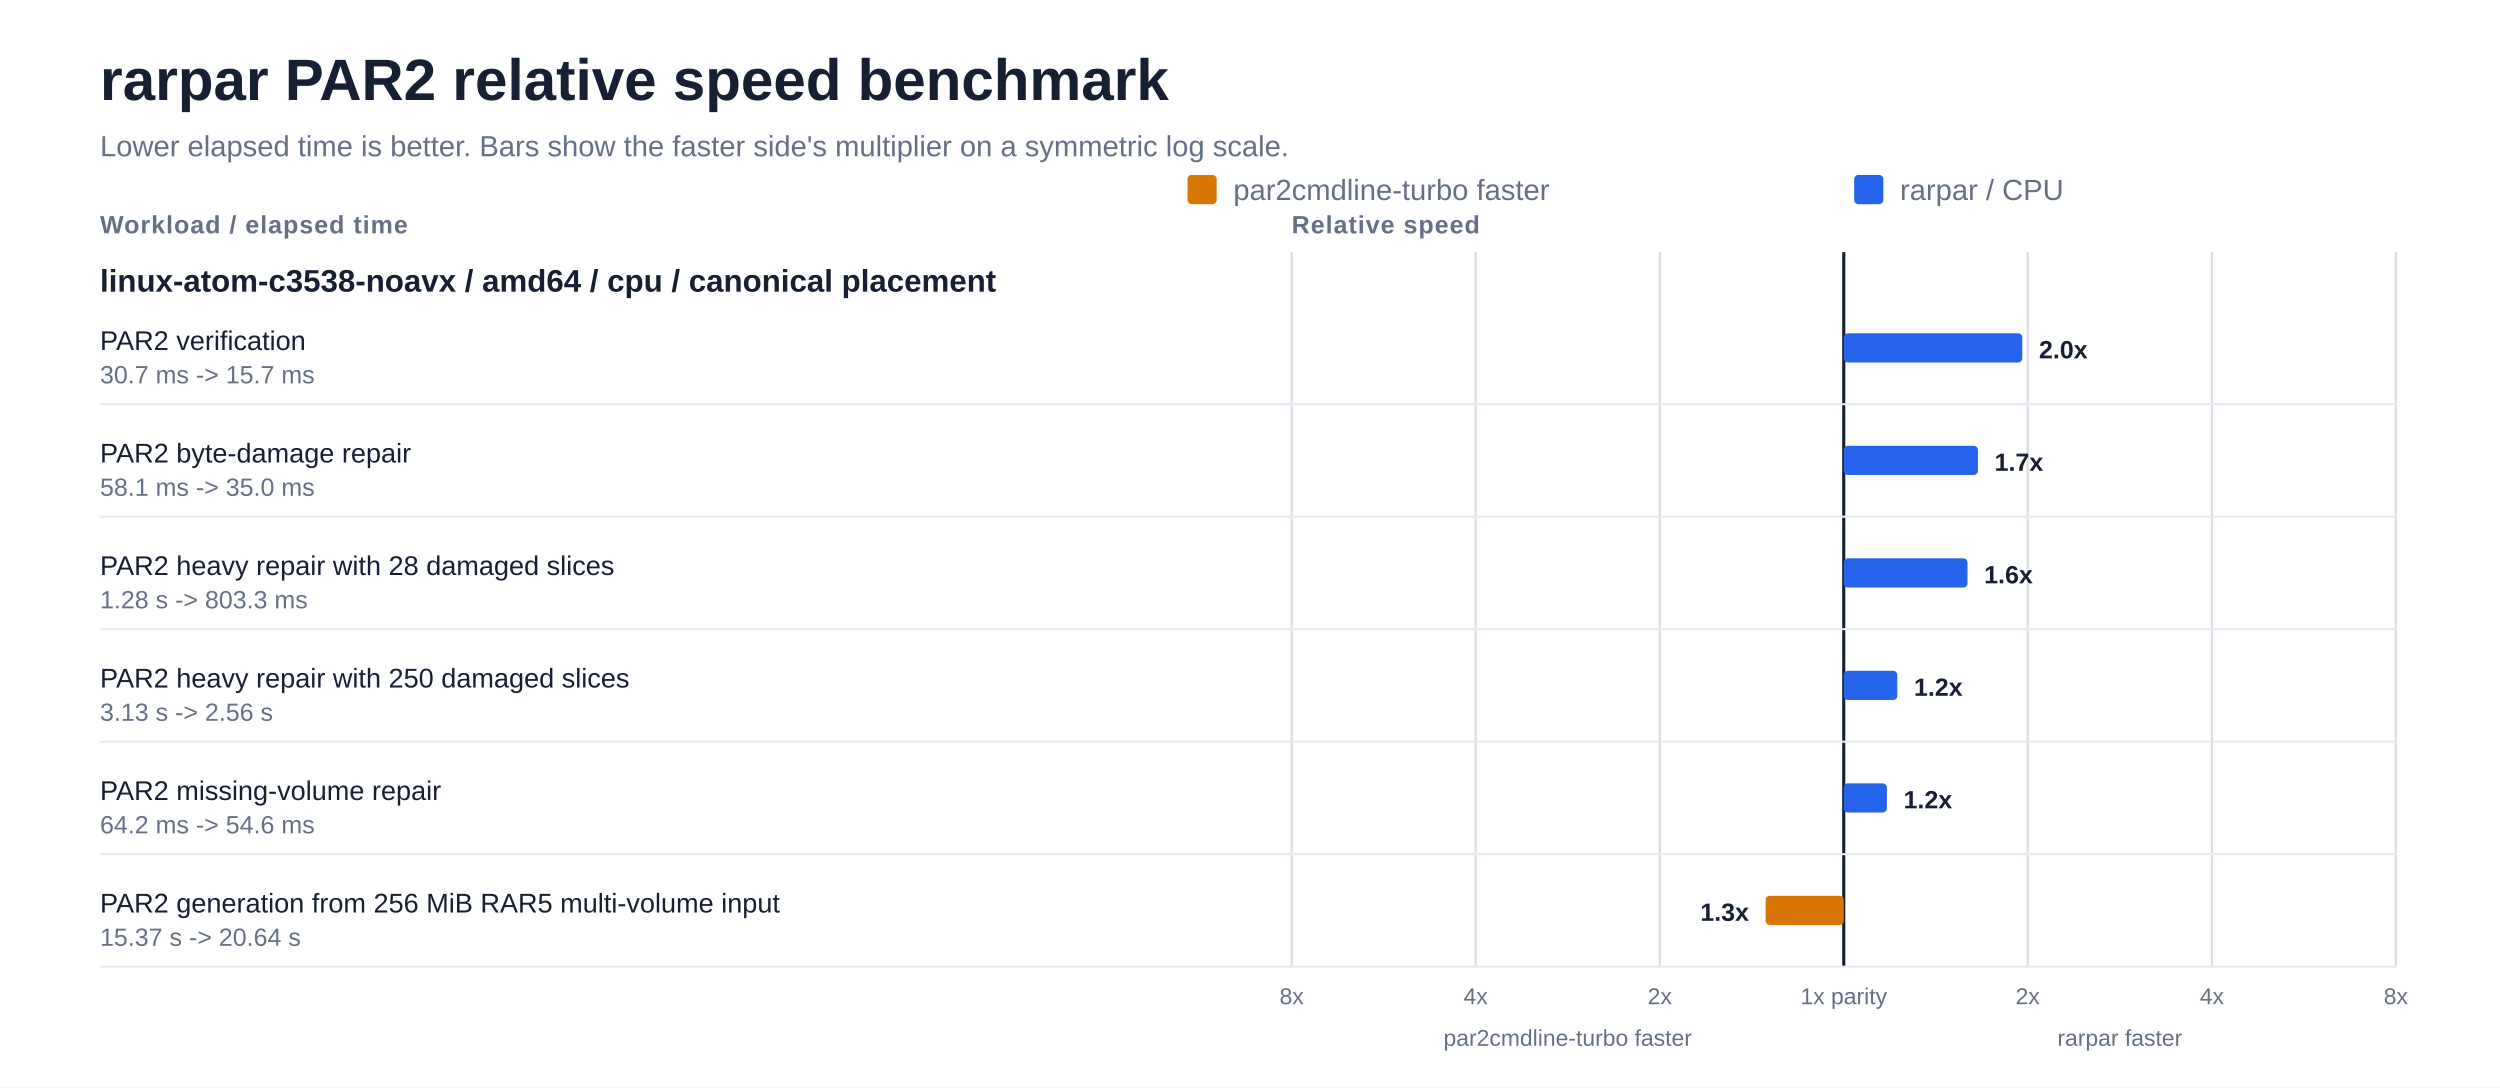
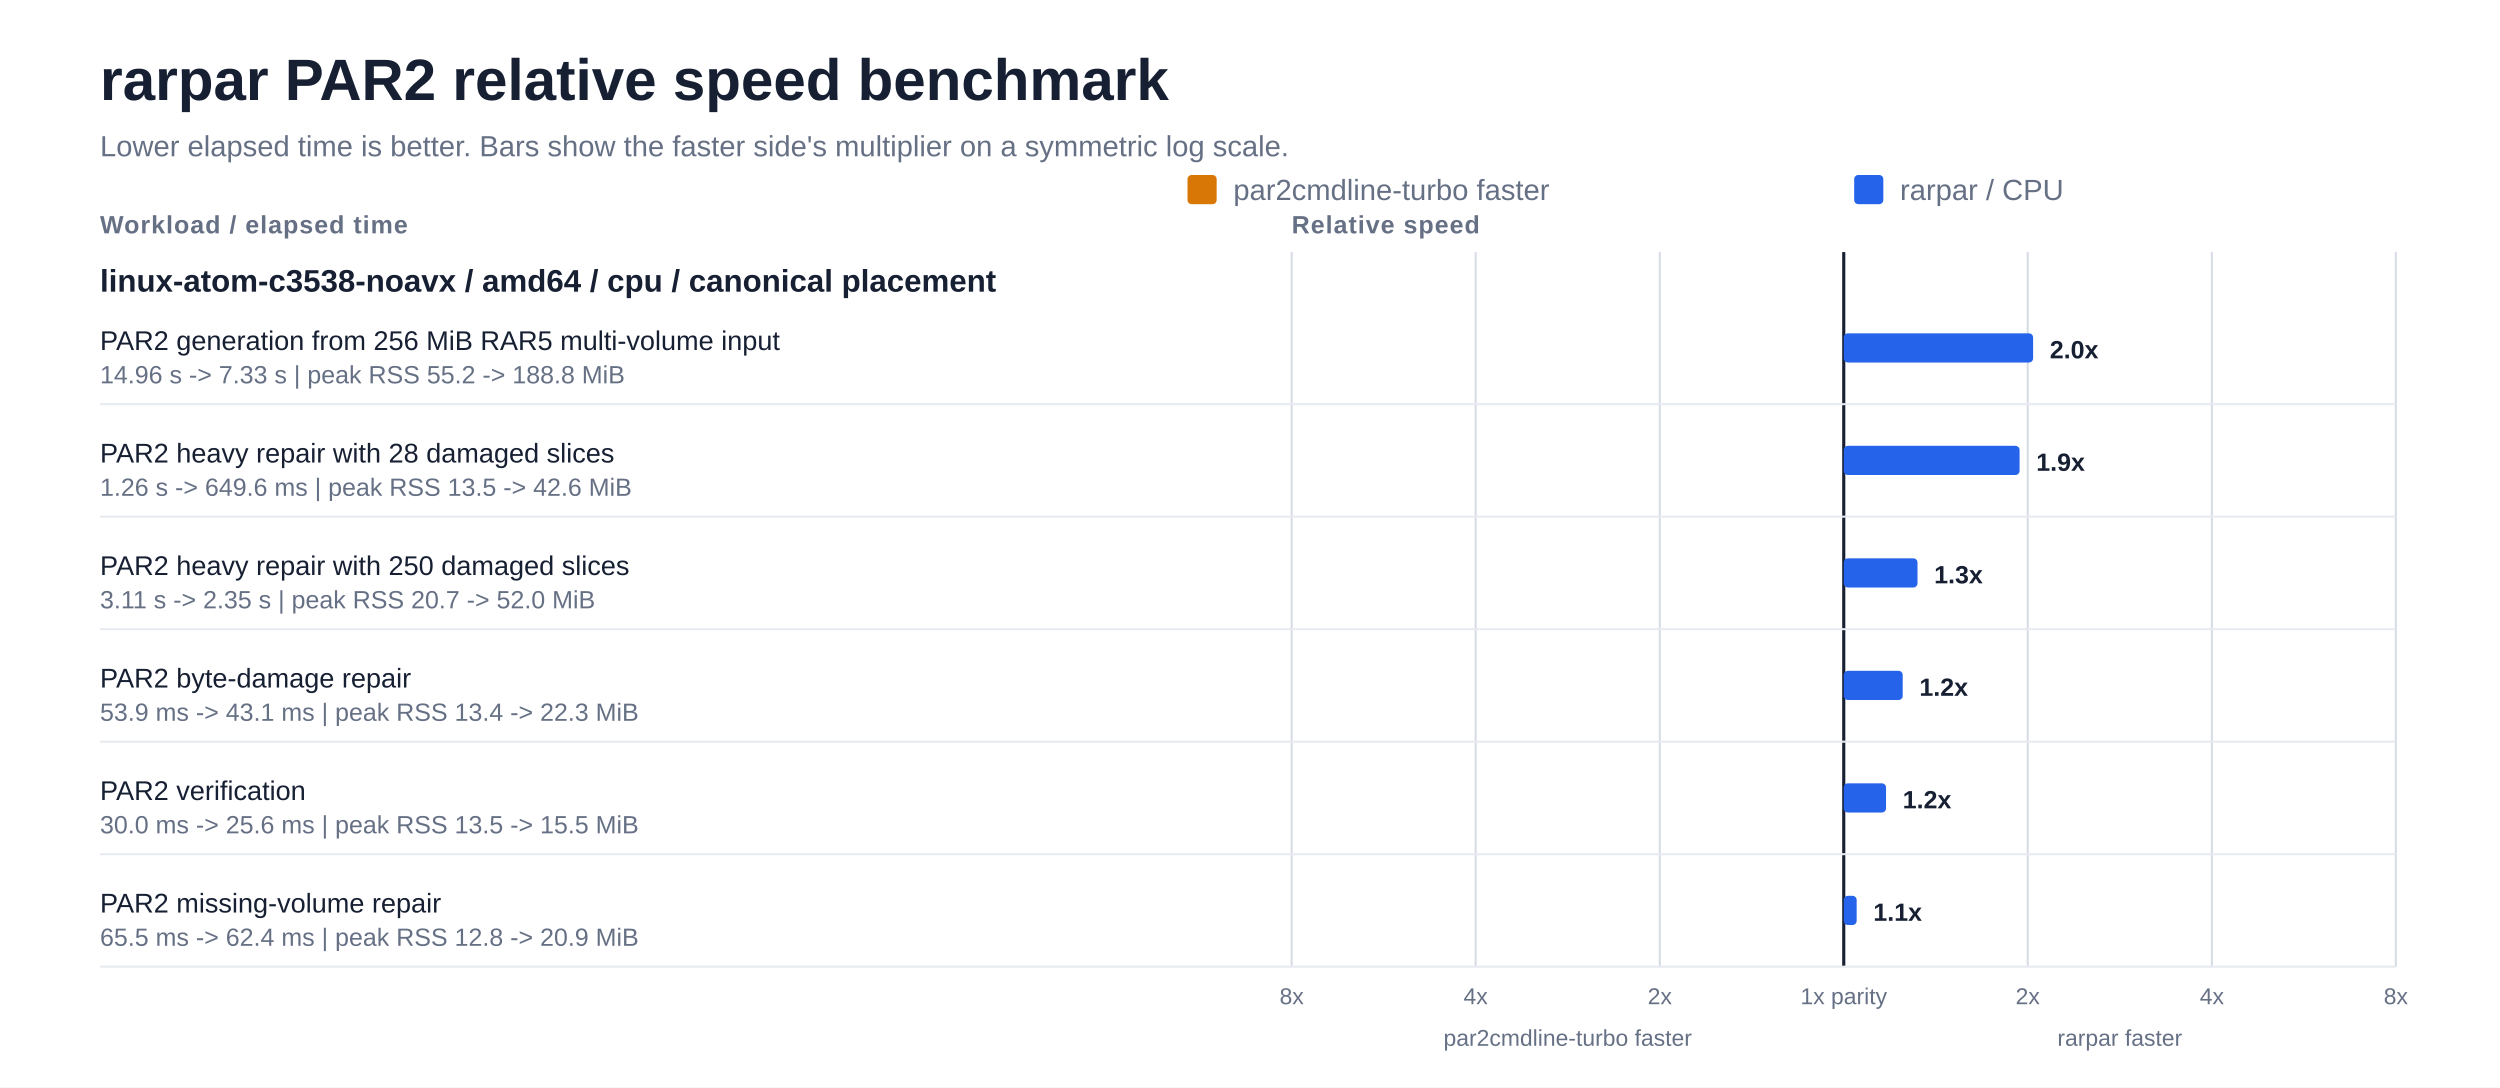
<svg xmlns="http://www.w3.org/2000/svg" width="1200" height="522" viewBox="0 0 1200 522" role="img" aria-labelledby="title desc">
  <style>
    .bg { fill: #ffffff; } text { font-family: Arial, sans-serif; fill: #172033; }
    .title { font-size: 28px; font-weight: 600; } .subtitle { font-size: 14px; fill: #667085; }
    .column { font-size: 12px; font-weight: 600; fill: #667085; letter-spacing: .04em; text-transform: uppercase; }
    .machine { font-size: 15px; font-weight: 600; } .workload { font-size: 13px; font-weight: 500; }
    .timing { font-size: 12px; fill: #667085; } .tick { font-size: 11px; fill: #667085; } .ratio { font-size: 12px; font-weight: 600; }
    .grid { stroke: #d7dce5; stroke-width: 1; } .parity { stroke: #172033; stroke-width: 1.5; } .rule { stroke: #e7eaf0; stroke-width: 1; }
    .cpu { fill: #2563eb; } .gpu { fill: #7c3aed; } .slower { fill: #d97706; }
    @media (prefers-color-scheme: dark) { .bg { fill: #0d1117; } text { fill: #e6edf3; } .subtitle, .column, .timing, .tick { fill: #9ca7b5; } .grid { stroke: #30363d; } .parity { stroke: #e6edf3; } .rule { stroke: #21262d; } .cpu { fill: #58a6ff; } .gpu { fill: #bc8cff; } .slower { fill: #f2a65a; } }
  </style>
  <rect class="bg" width="1200" height="522" />
  <text class="title" x="48" y="48">rarpar PAR2 relative speed benchmark</text>
  <text class="subtitle" x="48" y="75">Lower elapsed time is better. Bars show the faster side's multiplier on a symmetric log scale.</text>
  <g aria-label="Legend">
    <rect class="slower" x="570" y="84" width="14" height="14" rx="2" />
    <text class="subtitle" x="592" y="96">par2cmdline-turbo faster</text>
    <rect class="cpu" x="890" y="84" width="14" height="14" rx="2" />
    <text class="subtitle" x="912" y="96">rarpar / CPU</text>
  </g>
  <text class="column" x="48" y="112">Workload / elapsed time</text>
  <text class="column" x="620" y="112">Relative speed</text>
  <g aria-label="Relative speed axis">
    <line class="grid" x1="620.0" y1="121" x2="620.0" y2="464" />
    <text class="tick" x="620.0" y="482" text-anchor="middle">8x</text>
    <line class="grid" x1="708.3" y1="121" x2="708.3" y2="464" />
    <text class="tick" x="708.3" y="482" text-anchor="middle">4x</text>
    <line class="grid" x1="796.7" y1="121" x2="796.7" y2="464" />
    <text class="tick" x="796.7" y="482" text-anchor="middle">2x</text>
    <line class="parity" x1="885.0" y1="121" x2="885.0" y2="464" />
    <text class="tick" x="885.0" y="482" text-anchor="middle">1x parity</text>
    <line class="grid" x1="973.3" y1="121" x2="973.3" y2="464" />
    <text class="tick" x="973.3" y="482" text-anchor="middle">2x</text>
    <line class="grid" x1="1061.7" y1="121" x2="1061.7" y2="464" />
    <text class="tick" x="1061.7" y="482" text-anchor="middle">4x</text>
    <line class="grid" x1="1150.0" y1="121" x2="1150.0" y2="464" />
    <text class="tick" x="1150.0" y="482" text-anchor="middle">8x</text>
    <text class="tick" x="752.5" y="502" text-anchor="middle">par2cmdline-turbo faster</text>
    <text class="tick" x="1017.5" y="502" text-anchor="middle">rarpar faster</text>
  </g>
  <g aria-label="PAR2 benchmarks">
    <text class="machine" x="48" y="140">linux-atom-c3538-noavx / amd64 / cpu / canonical placement</text>
-     <text class="workload" x="48" y="168">PAR2 verification</text>
-     <text class="timing" x="48" y="184">30.7 ms -&gt; 15.7 ms</text>
-     <rect class="cpu" x="885.0" y="160" width="85.7" height="14" rx="2" />
-     <text class="ratio" x="978.7" y="172">2.0x</text>
+     <text class="workload" x="48" y="168">PAR2 generation from 256 MiB RAR5 multi-volume input</text>
+     <text class="timing" x="48" y="184">14.96 s -&gt; 7.33 s  |  peak RSS 55.2 -&gt; 188.8 MiB</text>
+     <rect class="cpu" x="885.0" y="160" width="90.9" height="14" rx="2" />
+     <text class="ratio" x="983.9" y="172">2.0x</text>
    <line class="rule" x1="48" y1="194" x2="1150" y2="194" />
-     <text class="workload" x="48" y="222">PAR2 byte-damage repair</text>
-     <text class="timing" x="48" y="238">58.1 ms -&gt; 35.0 ms</text>
-     <rect class="cpu" x="885.0" y="214" width="64.4" height="14" rx="2" />
-     <text class="ratio" x="957.4" y="226">1.7x</text>
+     <text class="workload" x="48" y="222">PAR2 heavy repair with 28 damaged slices</text>
+     <text class="timing" x="48" y="238">1.26 s -&gt; 649.6 ms  |  peak RSS 13.5 -&gt; 42.6 MiB</text>
+     <rect class="cpu" x="885.0" y="214" width="84.4" height="14" rx="2" />
+     <text class="ratio" x="977.4" y="226">1.9x</text>
    <line class="rule" x1="48" y1="248" x2="1150" y2="248" />
-     <text class="workload" x="48" y="276">PAR2 heavy repair with 28 damaged slices</text>
-     <text class="timing" x="48" y="292">1.28 s -&gt; 803.3 ms</text>
-     <rect class="cpu" x="885.0" y="268" width="59.4" height="14" rx="2" />
-     <text class="ratio" x="952.4" y="280">1.6x</text>
+     <text class="workload" x="48" y="276">PAR2 heavy repair with 250 damaged slices</text>
+     <text class="timing" x="48" y="292">3.11 s -&gt; 2.35 s  |  peak RSS 20.7 -&gt; 52.0 MiB</text>
+     <rect class="cpu" x="885.0" y="268" width="35.4" height="14" rx="2" />
+     <text class="ratio" x="928.4" y="280">1.3x</text>
    <line class="rule" x1="48" y1="302" x2="1150" y2="302" />
-     <text class="workload" x="48" y="330">PAR2 heavy repair with 250 damaged slices</text>
-     <text class="timing" x="48" y="346">3.13 s -&gt; 2.56 s</text>
-     <rect class="cpu" x="885.0" y="322" width="25.7" height="14" rx="2" />
-     <text class="ratio" x="918.7" y="334">1.2x</text>
+     <text class="workload" x="48" y="330">PAR2 byte-damage repair</text>
+     <text class="timing" x="48" y="346">53.9 ms -&gt; 43.1 ms  |  peak RSS 13.4 -&gt; 22.3 MiB</text>
+     <rect class="cpu" x="885.0" y="322" width="28.3" height="14" rx="2" />
+     <text class="ratio" x="921.3" y="334">1.2x</text>
    <line class="rule" x1="48" y1="356" x2="1150" y2="356" />
-     <text class="workload" x="48" y="384">PAR2 missing-volume repair</text>
-     <text class="timing" x="48" y="400">64.2 ms -&gt; 54.6 ms</text>
-     <rect class="cpu" x="885.0" y="376" width="20.7" height="14" rx="2" />
-     <text class="ratio" x="913.7" y="388">1.2x</text>
+     <text class="workload" x="48" y="384">PAR2 verification</text>
+     <text class="timing" x="48" y="400">30.0 ms -&gt; 25.6 ms  |  peak RSS 13.5 -&gt; 15.5 MiB</text>
+     <rect class="cpu" x="885.0" y="376" width="20.3" height="14" rx="2" />
+     <text class="ratio" x="913.3" y="388">1.2x</text>
    <line class="rule" x1="48" y1="410" x2="1150" y2="410" />
-     <text class="workload" x="48" y="438">PAR2 generation from 256 MiB RAR5 multi-volume input</text>
-     <text class="timing" x="48" y="454">15.37 s -&gt; 20.64 s</text>
-     <rect class="slower" x="847.5" y="430" width="37.5" height="14" rx="2" />
-     <text class="ratio" x="839.5" y="442" text-anchor="end">1.3x</text>
+     <text class="workload" x="48" y="438">PAR2 missing-volume repair</text>
+     <text class="timing" x="48" y="454">65.5 ms -&gt; 62.4 ms  |  peak RSS 12.8 -&gt; 20.9 MiB</text>
+     <rect class="cpu" x="885.0" y="430" width="6.2" height="14" rx="2" />
+     <text class="ratio" x="899.2" y="442">1.1x</text>
    <line class="rule" x1="48" y1="464" x2="1150" y2="464" />
  </g>
</svg>
